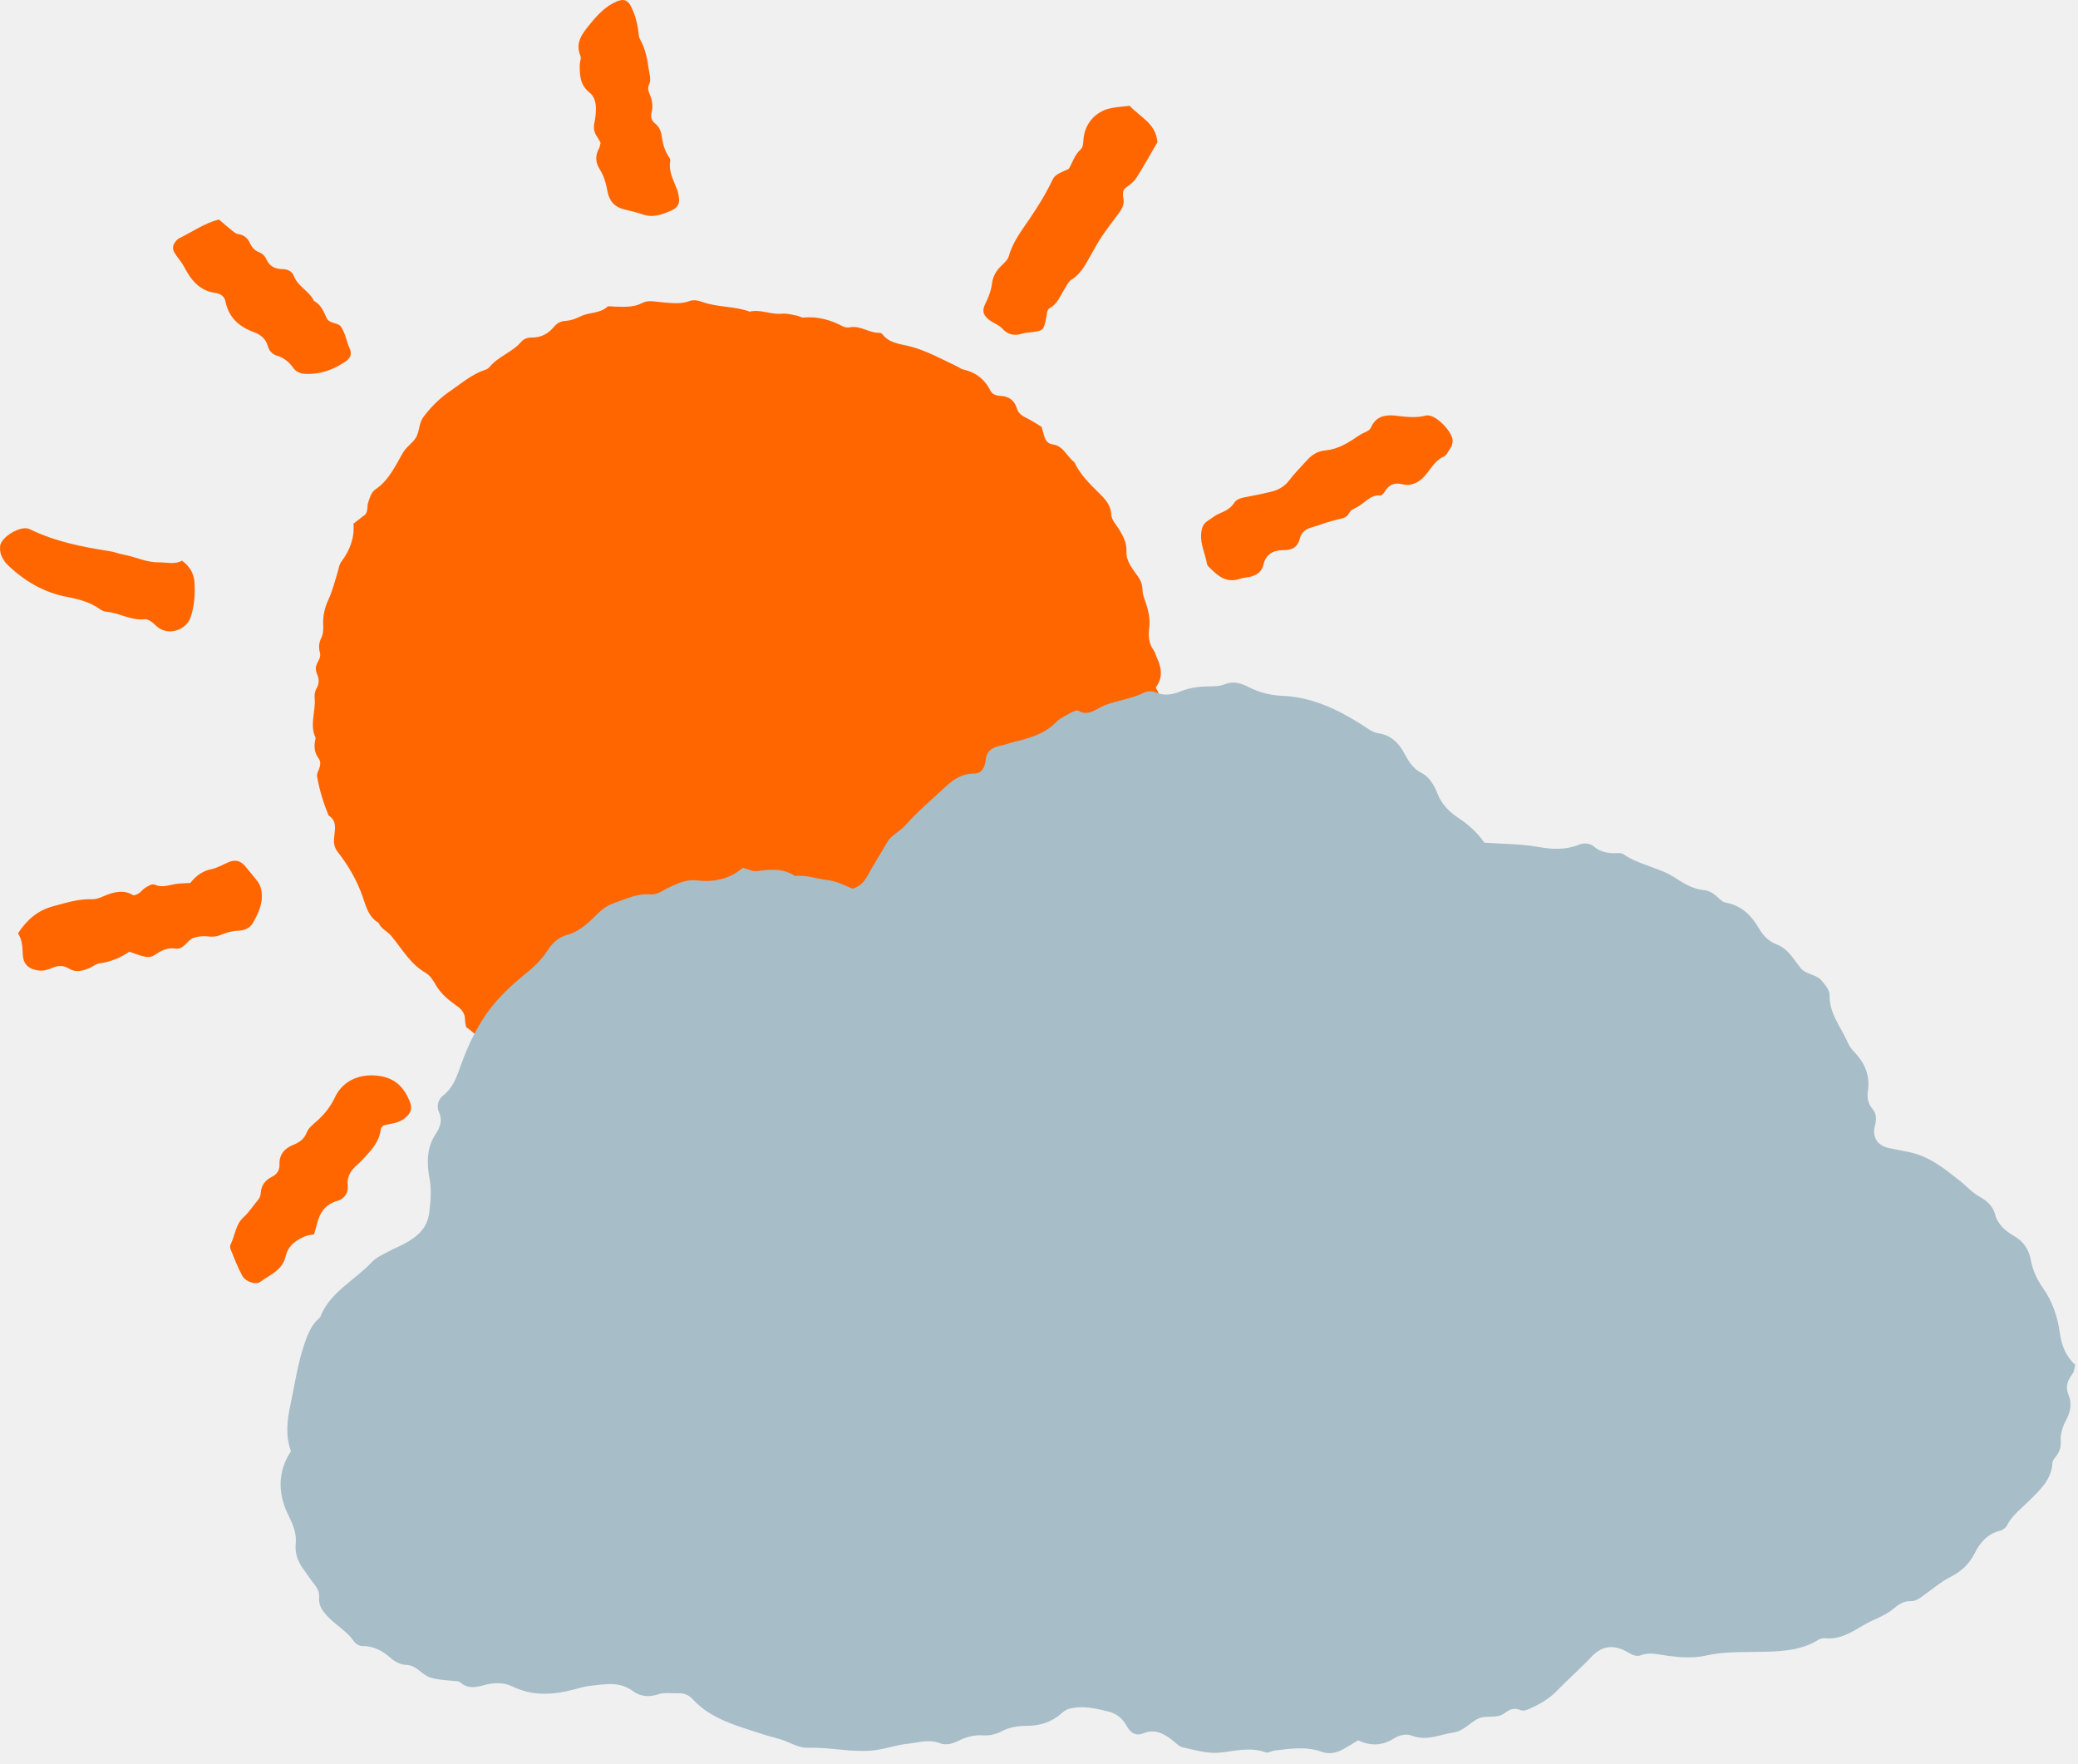
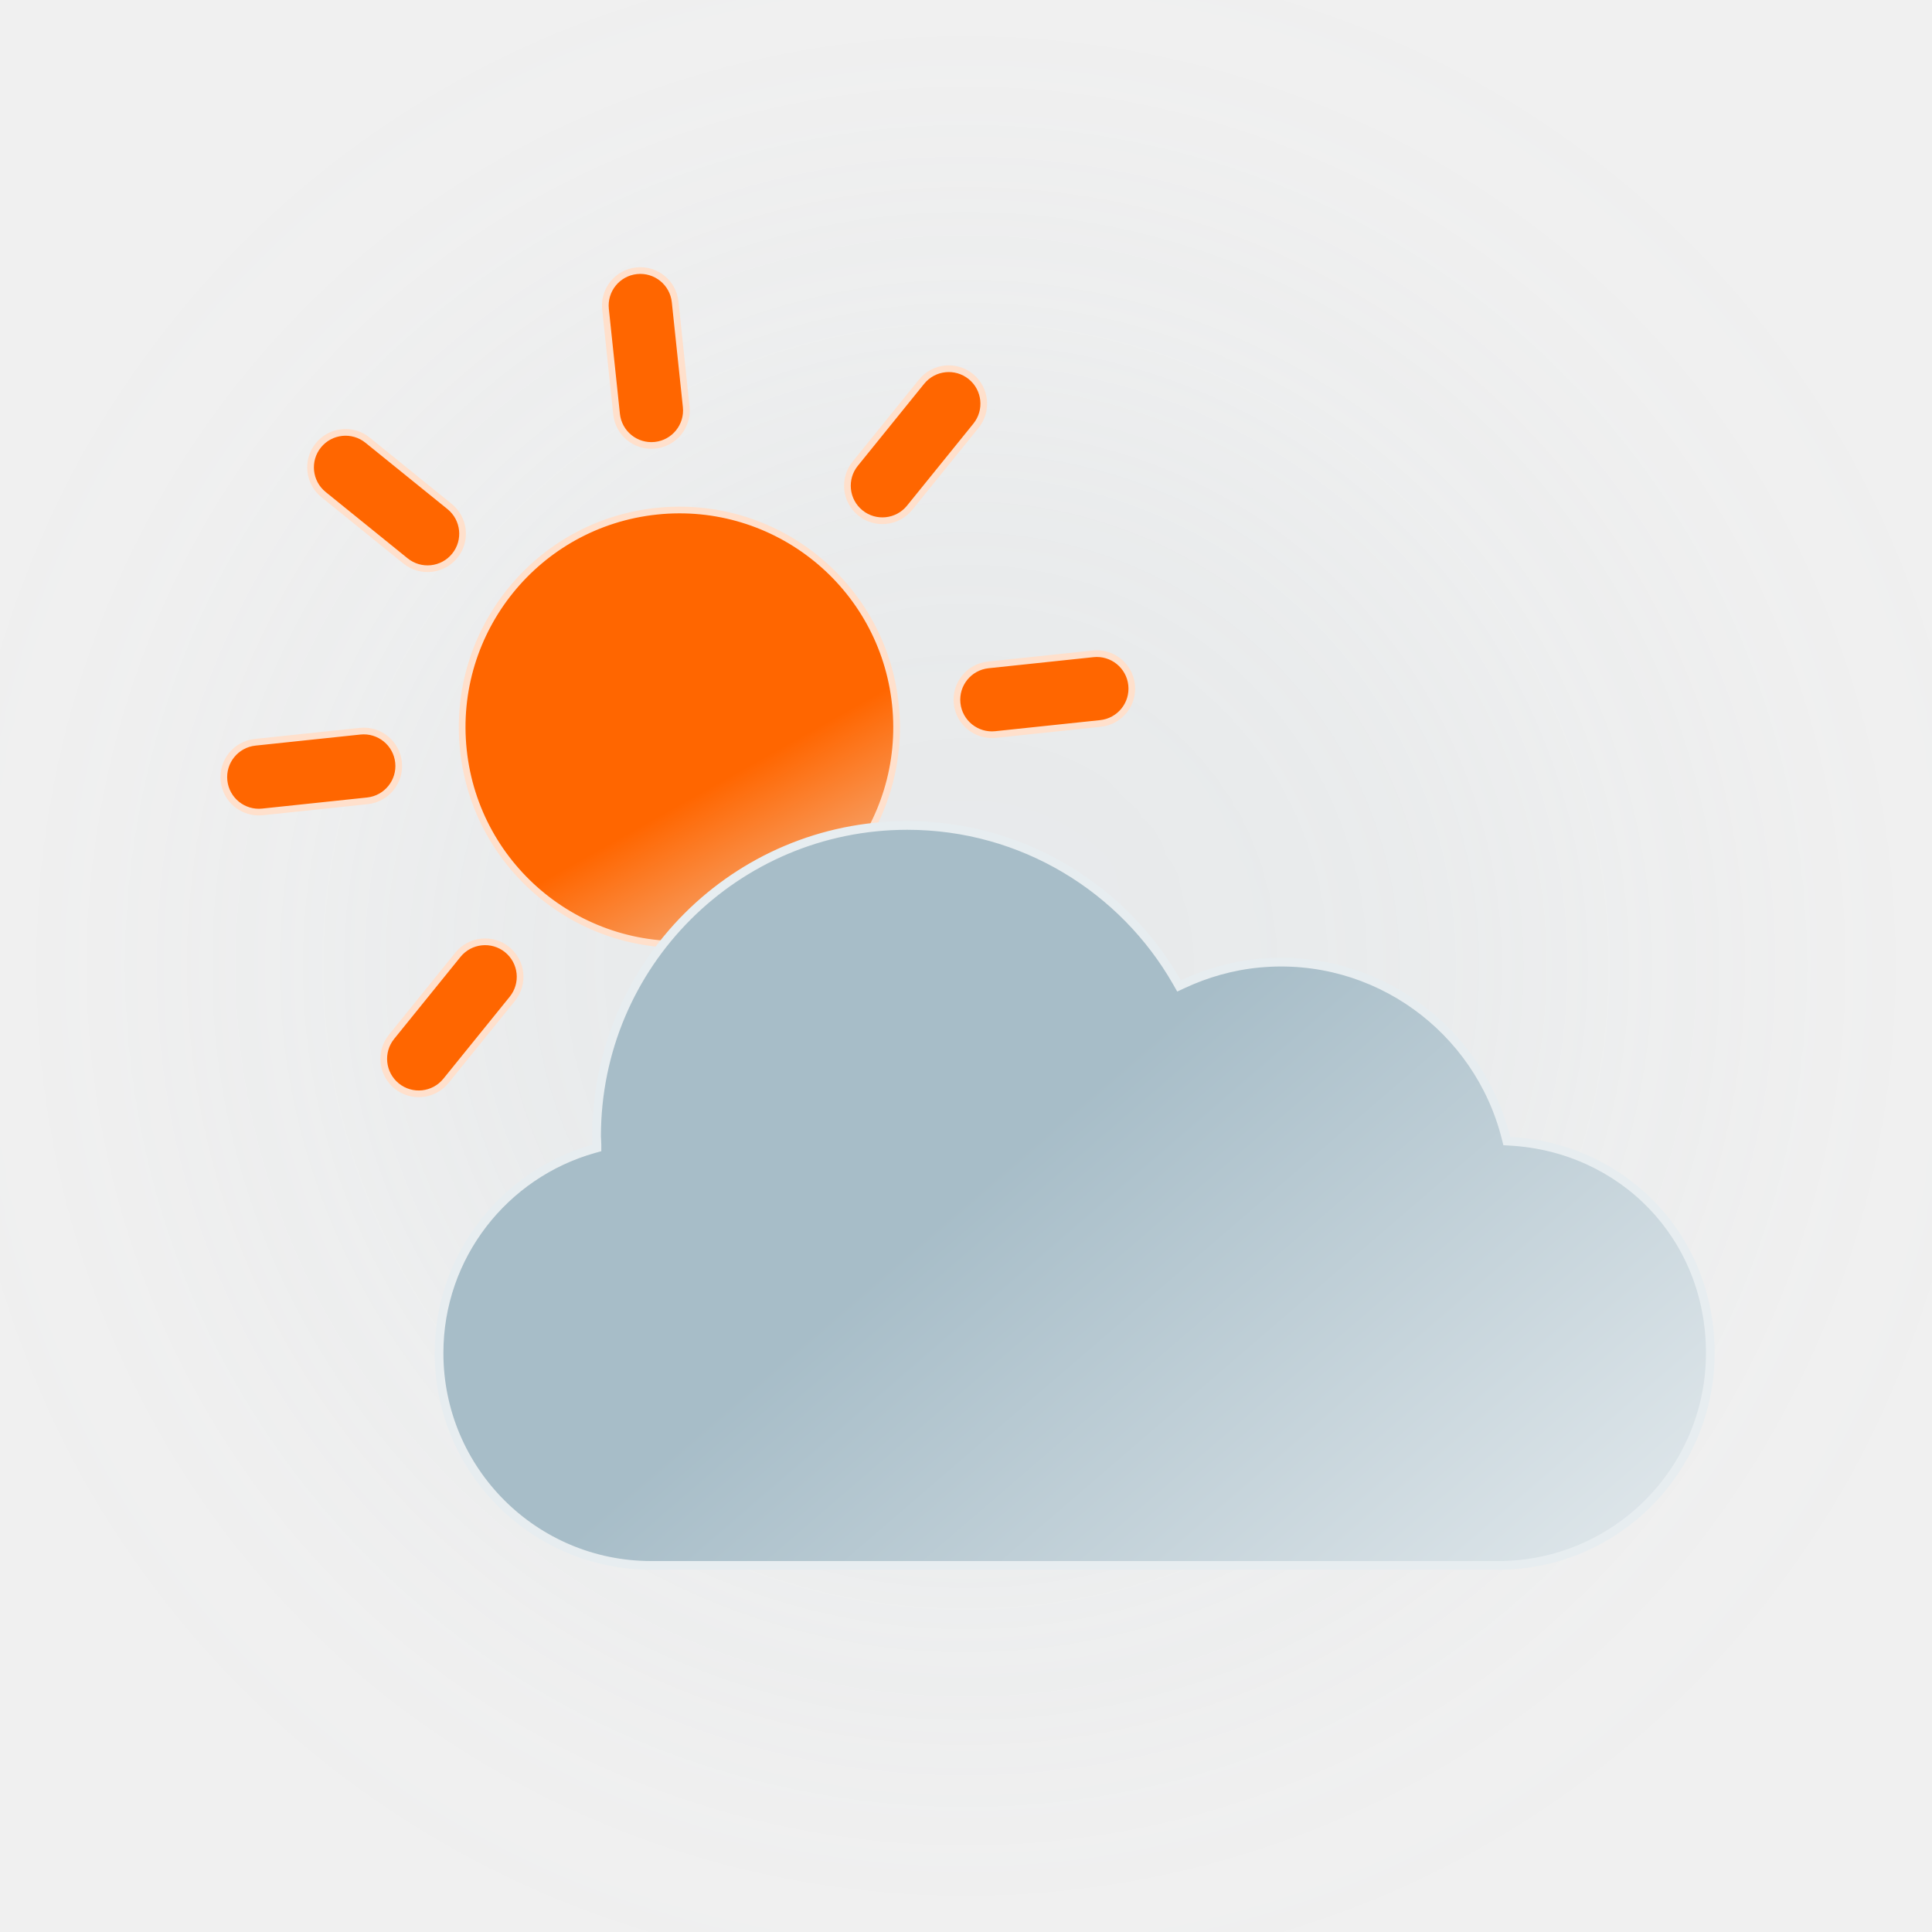
- <svg xmlns="http://www.w3.org/2000/svg" width="66" height="56" viewBox="0 0 66 56" fill="none">
-   <path d="M46.109 14.167C46.01 14.303 45.959 14.454 45.86 14.498C45.474 14.668 45.371 15.112 45.018 15.309C44.862 15.396 44.711 15.419 44.55 15.381C44.306 15.319 44.125 15.38 43.994 15.596C43.959 15.654 43.89 15.739 43.841 15.735C43.51 15.709 43.343 15.986 43.096 16.108C42.998 16.157 42.9 16.199 42.846 16.301C42.769 16.447 42.636 16.463 42.486 16.497C42.205 16.56 41.934 16.666 41.656 16.75C41.47 16.805 41.331 16.905 41.284 17.104C41.22 17.379 41.037 17.472 40.764 17.471C40.447 17.471 40.205 17.594 40.127 17.937C40.079 18.155 39.916 18.267 39.708 18.317C39.605 18.342 39.492 18.343 39.391 18.379C38.947 18.537 38.667 18.278 38.393 18.002C38.368 17.978 38.341 17.944 38.335 17.912C38.285 17.592 38.124 17.296 38.15 16.959C38.163 16.785 38.201 16.639 38.356 16.542C38.478 16.466 38.591 16.366 38.721 16.312C38.907 16.235 39.079 16.154 39.194 15.976C39.263 15.867 39.387 15.82 39.517 15.796C39.8 15.741 40.085 15.687 40.364 15.618C40.596 15.563 40.794 15.458 40.947 15.255C41.12 15.024 41.329 14.821 41.522 14.605C41.673 14.437 41.858 14.328 42.084 14.306C42.457 14.27 42.769 14.099 43.068 13.893C43.155 13.832 43.249 13.773 43.347 13.731C43.435 13.693 43.512 13.653 43.549 13.565C43.701 13.219 44.005 13.164 44.321 13.2C44.648 13.236 44.968 13.284 45.292 13.195C45.325 13.187 45.363 13.193 45.399 13.199C45.673 13.238 46.13 13.724 46.139 13.994C46.14 14.062 46.112 14.13 46.106 14.163L46.109 14.167Z" fill="#FF6600" />
-   <path d="M35.877 3.358C36.223 3.728 36.712 3.919 36.761 4.514C36.554 4.872 36.332 5.279 36.082 5.665C35.989 5.808 35.82 5.903 35.707 6.003C35.654 6.114 35.659 6.204 35.68 6.293C35.717 6.467 35.648 6.612 35.552 6.747C35.373 6.994 35.182 7.235 35.012 7.485C34.881 7.678 34.768 7.884 34.653 8.089C34.485 8.384 34.339 8.693 34.027 8.885C33.928 8.946 33.875 9.082 33.807 9.187C33.671 9.396 33.595 9.641 33.353 9.776C33.234 9.844 33.252 9.997 33.225 10.119C33.146 10.488 33.132 10.501 32.786 10.547C32.68 10.561 32.567 10.565 32.465 10.596C32.216 10.671 32.013 10.635 31.828 10.43C31.735 10.328 31.588 10.274 31.467 10.195C31.237 10.043 31.174 9.881 31.293 9.649C31.402 9.436 31.48 9.223 31.51 8.987C31.536 8.788 31.631 8.614 31.776 8.467C31.876 8.365 32.008 8.26 32.042 8.134C32.171 7.673 32.459 7.308 32.717 6.926C32.978 6.538 33.225 6.144 33.424 5.719C33.529 5.499 33.76 5.465 33.947 5.36C34.069 5.16 34.126 4.925 34.308 4.762C34.408 4.673 34.402 4.54 34.413 4.41C34.462 3.899 34.817 3.517 35.322 3.427C35.499 3.396 35.679 3.384 35.877 3.36L35.877 3.358Z" fill="#FF6600" />
-   <path d="M6.044 28.042C6.221 27.816 6.427 27.662 6.712 27.603C6.902 27.564 7.082 27.457 7.264 27.379C7.478 27.286 7.651 27.34 7.796 27.518C7.932 27.687 8.075 27.849 8.204 28.024C8.255 28.094 8.283 28.187 8.299 28.274C8.371 28.655 8.215 28.985 8.04 29.301C7.952 29.459 7.775 29.552 7.582 29.556C7.376 29.561 7.191 29.614 7.006 29.692C6.87 29.75 6.726 29.756 6.578 29.737C6.433 29.721 6.29 29.737 6.149 29.785C5.931 29.861 5.851 30.169 5.56 30.124C5.307 30.082 5.105 30.2 4.904 30.333C4.793 30.407 4.66 30.403 4.534 30.367C4.395 30.33 4.261 30.275 4.109 30.224C3.824 30.415 3.516 30.549 3.165 30.593C3.047 30.609 2.939 30.702 2.824 30.75C2.618 30.837 2.401 30.892 2.196 30.763C2 30.637 1.819 30.666 1.63 30.749C1.495 30.807 1.357 30.842 1.207 30.818C0.907 30.773 0.743 30.625 0.725 30.323C0.712 30.088 0.711 29.854 0.571 29.64C0.856 29.213 1.188 28.912 1.703 28.776C2.108 28.669 2.493 28.542 2.918 28.558C3.056 28.564 3.203 28.499 3.333 28.444C3.647 28.31 3.956 28.256 4.236 28.433C4.436 28.416 4.498 28.26 4.622 28.189C4.718 28.134 4.824 28.055 4.924 28.098C5.166 28.204 5.386 28.098 5.616 28.068C5.742 28.052 5.868 28.052 6.049 28.042L6.044 28.042Z" fill="#FF6600" />
-   <path d="M9.969 39.202C9.882 39.218 9.805 39.222 9.738 39.245C9.419 39.365 9.152 39.55 9.073 39.897C8.97 40.344 8.574 40.484 8.262 40.711C8.122 40.812 7.799 40.708 7.694 40.513C7.546 40.245 7.44 39.956 7.324 39.674C7.304 39.628 7.304 39.558 7.327 39.516C7.469 39.23 7.478 38.888 7.74 38.652C7.911 38.498 8.036 38.293 8.189 38.116C8.251 38.042 8.279 37.962 8.284 37.87C8.302 37.631 8.43 37.475 8.642 37.37C8.798 37.293 8.884 37.163 8.877 36.976C8.865 36.663 9.041 36.467 9.313 36.359C9.507 36.281 9.659 36.176 9.738 35.975C9.8 35.817 9.932 35.719 10.053 35.611C10.299 35.396 10.496 35.151 10.639 34.846C10.898 34.296 11.47 34.072 12.084 34.175C12.579 34.258 12.844 34.558 13.016 34.983C13.106 35.209 13.052 35.347 12.865 35.505C12.66 35.679 12.398 35.681 12.181 35.741C12.139 35.788 12.097 35.814 12.095 35.844C12.058 36.275 11.768 36.552 11.5 36.843C11.451 36.897 11.397 36.943 11.344 36.992C11.15 37.166 11.012 37.358 11.044 37.645C11.07 37.889 10.941 38.071 10.708 38.14C10.332 38.248 10.152 38.517 10.067 38.871C10.046 38.957 10.019 39.043 9.974 39.202L9.969 39.202Z" fill="#FF6600" />
-   <path d="M19.075 4.535C19.043 4.479 19.014 4.414 18.974 4.357C18.872 4.216 18.84 4.071 18.879 3.897C18.91 3.758 18.924 3.613 18.927 3.47C18.93 3.266 18.886 3.065 18.717 2.933C18.422 2.7 18.409 2.379 18.414 2.049C18.415 1.961 18.468 1.856 18.437 1.783C18.256 1.354 18.497 1.063 18.738 0.767C18.978 0.472 19.235 0.193 19.595 0.043C19.81 -0.047 19.941 0.004 20.042 0.206C20.158 0.433 20.228 0.676 20.267 0.928C20.284 1.035 20.276 1.156 20.328 1.246C20.499 1.55 20.562 1.878 20.608 2.218C20.63 2.378 20.691 2.528 20.614 2.689C20.564 2.794 20.594 2.903 20.638 3.003C20.72 3.192 20.748 3.381 20.692 3.583C20.656 3.713 20.698 3.834 20.808 3.922C20.928 4.019 20.993 4.151 21.012 4.295C21.045 4.549 21.109 4.789 21.256 5.002C21.276 5.031 21.294 5.073 21.289 5.104C21.224 5.448 21.398 5.732 21.51 6.033C21.54 6.118 21.557 6.208 21.566 6.299C21.585 6.457 21.523 6.586 21.378 6.657C21.067 6.806 20.752 6.935 20.391 6.803C20.206 6.736 20.007 6.696 19.815 6.647C19.522 6.572 19.352 6.387 19.297 6.086C19.251 5.838 19.185 5.592 19.048 5.375C18.908 5.156 18.902 4.936 19.027 4.71C19.052 4.664 19.056 4.608 19.075 4.54L19.075 4.535Z" fill="#FF6600" />
-   <path d="M42.293 27.318C42.369 27.297 42.459 27.28 42.541 27.246C42.813 27.138 43.076 27.023 43.373 27.185C43.444 27.224 43.554 27.182 43.641 27.198C43.728 27.213 43.839 27.223 43.891 27.281C44.066 27.476 44.333 27.531 44.513 27.716C44.549 27.756 44.592 27.802 44.639 27.815C44.991 27.899 45.208 28.184 45.489 28.374C45.718 28.527 45.782 28.738 45.68 28.986C45.554 29.296 45.264 29.475 45.048 29.711C45.012 29.75 44.907 29.747 44.841 29.733C44.736 29.711 44.623 29.683 44.536 29.622C44.33 29.476 44.12 29.476 43.873 29.486C43.496 29.5 43.107 29.439 42.792 29.192C42.627 29.062 42.453 28.991 42.25 28.964C42.161 28.953 42.066 28.934 41.992 28.888C41.719 28.724 41.484 28.725 41.184 28.882C40.921 29.021 40.578 29.04 40.284 28.901C40.059 28.796 39.837 28.784 39.598 28.794C39.285 28.806 39.098 28.634 39.027 28.328C38.93 27.92 39.052 27.565 39.322 27.278C39.582 27.002 39.893 26.778 40.287 26.704C40.504 26.664 40.714 26.641 40.917 26.767C41.073 26.866 41.244 26.917 41.436 26.871C41.592 26.833 41.713 26.929 41.833 27.011C41.98 27.113 42.129 27.213 42.294 27.323L42.293 27.318Z" fill="#FF6600" />
-   <path d="M6.946 6.965C7.089 7.086 7.21 7.192 7.336 7.293C7.406 7.349 7.481 7.421 7.562 7.433C7.745 7.46 7.861 7.555 7.934 7.712C7.996 7.85 8.084 7.955 8.231 8.011C8.337 8.052 8.415 8.133 8.46 8.234C8.563 8.464 8.742 8.545 8.983 8.547C9.135 8.548 9.28 8.619 9.335 8.766C9.462 9.104 9.826 9.242 9.973 9.558C10.219 9.685 10.294 9.938 10.395 10.141C10.514 10.277 10.685 10.243 10.812 10.35C10.969 10.56 11.002 10.838 11.113 11.086C11.183 11.243 11.123 11.378 10.994 11.467C10.599 11.741 10.166 11.902 9.675 11.872C9.523 11.861 9.394 11.802 9.306 11.673C9.176 11.488 9.011 11.358 8.79 11.294C8.64 11.248 8.547 11.136 8.506 10.989C8.441 10.756 8.274 10.625 8.061 10.547C7.585 10.375 7.26 10.074 7.157 9.561C7.125 9.401 6.986 9.322 6.838 9.302C6.329 9.234 6.06 8.881 5.847 8.473C5.761 8.309 5.635 8.182 5.543 8.026C5.467 7.901 5.483 7.783 5.572 7.677C5.606 7.636 5.643 7.59 5.69 7.567C6.106 7.365 6.492 7.089 6.951 6.97L6.946 6.965Z" fill="#FF6600" />
-   <path d="M5.781 17.804C6.059 18.012 6.166 18.244 6.18 18.532C6.197 18.897 6.173 19.251 6.056 19.6C5.931 19.978 5.436 20.172 5.084 19.968C5.006 19.923 4.941 19.858 4.873 19.797C4.788 19.722 4.695 19.659 4.582 19.667C4.151 19.709 3.78 19.459 3.365 19.426C3.297 19.42 3.225 19.383 3.168 19.341C2.849 19.114 2.487 19.025 2.108 18.952C1.379 18.812 0.759 18.441 0.228 17.927C0.164 17.864 0.115 17.785 0.072 17.707C0.011 17.593 -0.01 17.47 0.005 17.338C0.038 17.046 0.672 16.672 0.938 16.802C1.74 17.196 2.601 17.367 3.471 17.502C3.633 17.527 3.786 17.591 3.938 17.617C4.304 17.682 4.637 17.861 5.028 17.858C5.29 17.856 5.556 17.937 5.784 17.803L5.781 17.804Z" fill="#FF6600" />
-   <path d="M32.132 32.78C32.216 32.645 32.316 32.491 32.477 32.447C32.758 32.372 32.952 32.21 33.105 31.975C33.142 31.918 33.222 31.892 33.278 31.846C33.545 31.632 33.806 31.415 33.973 31.102C34.073 30.914 34.213 30.757 34.296 30.549C34.401 30.289 34.632 30.084 34.754 29.829C34.925 29.473 35.18 29.164 35.317 28.786C35.382 28.61 35.502 28.444 35.663 28.311C35.828 28.174 35.929 27.988 35.955 27.753C35.977 27.564 36.049 27.358 36.163 27.202C36.441 26.818 36.47 26.367 36.56 25.933C36.624 25.617 36.649 25.292 36.772 24.99C36.841 24.82 36.868 24.643 36.835 24.459C36.821 24.372 36.808 24.273 36.838 24.195C36.964 23.875 36.758 23.502 36.998 23.2C37.022 23.169 36.997 23.094 36.987 23.041C36.898 22.64 36.947 22.21 36.705 21.837C36.942 21.527 36.895 21.215 36.75 20.902C36.712 20.821 36.694 20.726 36.644 20.654C36.493 20.449 36.466 20.203 36.497 19.982C36.546 19.642 36.464 19.342 36.353 19.034C36.317 18.932 36.287 18.824 36.286 18.718C36.285 18.549 36.228 18.43 36.128 18.286C35.969 18.058 35.761 17.819 35.777 17.513C35.792 17.239 35.674 17.03 35.541 16.808C35.45 16.656 35.304 16.521 35.294 16.33C35.279 16.053 35.121 15.872 34.934 15.686C34.628 15.381 34.309 15.081 34.123 14.677C33.881 14.5 33.782 14.157 33.426 14.111C33.291 14.095 33.206 13.989 33.168 13.858C33.137 13.754 33.108 13.649 33.081 13.554C32.874 13.431 32.739 13.337 32.591 13.269C32.451 13.202 32.341 13.118 32.297 12.969C32.217 12.711 32.045 12.584 31.775 12.572C31.645 12.567 31.513 12.524 31.453 12.401C31.271 12.034 30.979 11.82 30.584 11.73C30.517 11.714 30.456 11.664 30.391 11.633C29.886 11.395 29.395 11.117 28.845 10.986C28.547 10.916 28.234 10.888 28.028 10.616C28.009 10.59 27.963 10.569 27.931 10.57C27.605 10.58 27.325 10.325 26.984 10.396C26.917 10.409 26.834 10.396 26.772 10.364C26.38 10.157 25.97 10.043 25.521 10.085C25.455 10.092 25.385 10.037 25.314 10.024C25.153 9.996 24.988 9.946 24.831 9.962C24.484 9.998 24.157 9.813 23.811 9.897C23.333 9.719 22.81 9.765 22.327 9.596C22.193 9.549 22.038 9.508 21.899 9.56C21.613 9.668 21.33 9.622 21.04 9.601C20.825 9.585 20.596 9.518 20.396 9.623C20.106 9.773 19.803 9.743 19.497 9.736C19.426 9.734 19.328 9.711 19.288 9.744C19.044 9.965 18.706 9.909 18.435 10.049C18.294 10.121 18.132 10.178 17.974 10.189C17.813 10.201 17.7 10.251 17.601 10.372C17.422 10.594 17.189 10.721 16.898 10.719C16.763 10.717 16.642 10.753 16.557 10.854C16.272 11.187 15.825 11.318 15.545 11.658C15.512 11.698 15.46 11.731 15.409 11.745C14.988 11.883 14.656 12.176 14.301 12.418C13.975 12.638 13.689 12.922 13.45 13.241C13.315 13.42 13.324 13.655 13.236 13.849C13.139 14.056 12.915 14.17 12.793 14.384C12.554 14.799 12.351 15.253 11.928 15.539C11.784 15.637 11.748 15.805 11.694 15.957C11.652 16.074 11.698 16.212 11.604 16.338C11.492 16.424 11.365 16.522 11.227 16.629C11.265 17.09 11.106 17.484 10.84 17.841C10.772 17.933 10.763 18.037 10.733 18.141C10.641 18.448 10.56 18.764 10.426 19.054C10.308 19.31 10.253 19.568 10.264 19.838C10.271 19.985 10.271 20.125 10.204 20.26C10.127 20.411 10.117 20.569 10.162 20.733C10.216 20.928 10.013 21.059 10.032 21.246C10.038 21.3 10.047 21.357 10.068 21.403C10.142 21.564 10.141 21.715 10.051 21.869C9.995 21.965 9.985 22.072 9.994 22.184C10.032 22.595 9.829 23.008 10.017 23.416C10.03 23.444 10.014 23.487 10.007 23.522C9.967 23.727 9.992 23.912 10.121 24.087C10.19 24.18 10.178 24.292 10.141 24.4C10.112 24.485 10.056 24.576 10.071 24.656C10.143 25.082 10.271 25.496 10.435 25.897C10.684 26.054 10.65 26.286 10.62 26.527C10.597 26.706 10.593 26.885 10.718 27.044C11.063 27.486 11.343 27.962 11.525 28.497C11.628 28.797 11.71 29.125 12.023 29.306C12.104 29.501 12.309 29.578 12.433 29.729C12.773 30.14 13.033 30.618 13.523 30.898C13.656 30.974 13.755 31.13 13.834 31.269C14.001 31.561 14.254 31.766 14.518 31.953C14.685 32.069 14.772 32.2 14.771 32.399C14.771 32.469 14.791 32.539 14.804 32.617C14.879 32.674 14.951 32.726 15.019 32.785C15.197 32.945 15.453 32.966 15.624 33.144C15.776 33.302 15.98 33.385 16.176 33.486C16.628 33.715 17.123 33.858 17.515 34.202C17.593 34.271 17.706 34.334 17.806 34.341C18.132 34.367 18.456 34.385 18.69 34.663C18.708 34.686 18.76 34.694 18.793 34.691C19.129 34.65 19.428 34.788 19.742 34.871C20.303 35.019 20.856 35.183 21.401 35.374C21.815 35.519 22.229 35.645 22.658 35.364C23.075 35.713 23.545 35.772 24.047 35.652C24.156 35.627 24.268 35.63 24.365 35.686C24.593 35.816 24.82 35.771 25.049 35.693C25.187 35.646 25.328 35.59 25.472 35.652C25.672 35.741 25.872 35.687 26.061 35.645C26.426 35.565 26.815 35.571 27.155 35.372C27.259 35.311 27.394 35.272 27.516 35.27C27.83 35.267 28.107 35.117 28.415 35.085C28.738 35.052 28.977 34.754 29.325 34.771C29.516 34.579 29.832 34.576 29.992 34.333C30.084 34.191 30.24 34.128 30.391 34.066C30.838 33.88 31.271 33.683 31.621 33.326C31.797 33.145 31.987 32.986 32.126 32.768L32.132 32.78Z" fill="#FF6600" />
-   <path d="M20.336 43.483C20.358 43.214 20.343 42.937 20.533 42.681C20.598 42.582 20.688 42.454 20.625 42.304C20.531 42.085 20.566 41.886 20.639 41.672C20.68 41.557 20.69 41.42 20.67 41.3C20.578 40.774 20.732 40.301 20.954 39.842C21.019 39.706 21.061 39.57 21.012 39.424C20.939 39.198 20.887 38.976 20.911 38.735C20.922 38.636 20.861 38.526 20.817 38.427C20.745 38.268 20.629 38.207 20.466 38.25C20.058 38.353 19.7 38.571 19.349 38.789C19.151 38.913 19.058 39.124 19.15 39.356C19.265 39.647 19.174 39.892 19.022 40.123C18.898 40.311 18.839 40.51 18.841 40.734C18.841 40.84 18.804 40.948 18.796 41.055C18.776 41.334 18.701 41.577 18.489 41.782C18.293 41.974 18.262 42.225 18.345 42.488C18.367 42.557 18.39 42.625 18.41 42.695C18.442 42.804 18.448 42.923 18.368 43.005C18.094 43.288 18.057 43.66 18.025 44.009C17.957 44.757 18.159 44.916 18.843 44.993C19.078 45.019 19.314 44.961 19.528 44.851C19.657 44.785 19.785 44.714 19.902 44.631C20.132 44.469 20.3 44.265 20.307 43.962C20.31 43.8 20.326 43.639 20.338 43.479L20.336 43.483Z" fill="#FF6600" />
-   <path d="M40.756 40.234C40.776 40.072 40.763 39.907 40.791 39.747C40.852 39.408 40.791 39.104 40.573 38.838C40.422 38.814 40.278 38.791 40.136 38.764C39.986 38.735 39.868 38.657 39.806 38.51C39.627 38.089 39.312 37.854 38.854 37.825C38.776 37.703 38.721 37.588 38.64 37.494C38.553 37.392 38.394 37.422 38.293 37.354C38.019 37.168 37.646 37.088 37.553 36.691C37.528 36.578 37.421 36.517 37.307 36.504C36.744 36.431 36.304 36.117 35.871 35.787C35.799 35.731 35.741 35.66 35.667 35.608C35.572 35.538 35.468 35.529 35.358 35.58C35.205 35.654 35.086 35.76 35.037 35.927C34.98 36.117 34.928 36.308 34.873 36.508C34.896 36.57 34.925 36.637 34.947 36.703C35.047 36.994 35.135 37.284 35.433 37.456C35.517 37.503 35.578 37.622 35.614 37.718C35.716 37.991 35.907 38.114 36.189 38.136C36.328 38.147 36.508 38.127 36.594 38.255C36.779 38.529 37.064 38.632 37.341 38.721C37.373 38.796 37.401 38.844 37.412 38.895C37.487 39.229 37.718 39.369 38.034 39.405C38.089 39.412 38.142 39.422 38.196 39.422C38.417 39.419 38.573 39.533 38.701 39.695C38.78 39.793 38.853 39.898 38.927 40.001C39.014 40.122 39.119 40.218 39.269 40.253C39.638 40.341 40.003 40.441 40.375 40.519C40.589 40.563 40.722 40.451 40.748 40.23L40.756 40.234Z" fill="#FF6600" />
-   <path d="M30.751 45.651C30.804 45.459 30.858 45.271 30.906 45.079C30.932 44.976 30.875 44.908 30.791 44.86C30.781 44.781 30.77 44.703 30.759 44.624C30.841 44.504 30.821 44.383 30.745 44.275C30.611 44.085 30.491 43.891 30.379 43.69C30.263 43.483 30.084 43.31 29.932 43.122C30.01 42.969 29.958 42.841 29.836 42.742C29.738 42.663 29.626 42.605 29.521 42.535C29.521 42.475 29.523 42.416 29.523 42.355C29.623 42.182 29.624 42.18 29.466 42.064C29.448 42.016 29.431 41.967 29.41 41.919C29.477 41.613 29.453 41.576 29.124 41.461C29.076 41.337 29.029 41.214 28.982 41.09C29.005 41.017 29.011 40.933 28.949 40.891C28.779 40.776 28.665 40.62 28.567 40.446C28.526 40.37 28.448 40.316 28.396 40.263C28.202 40.268 28.037 40.31 27.918 40.422C27.772 40.561 27.605 40.652 27.426 40.742C27.074 40.92 26.966 41.293 27.127 41.665C27.165 41.756 27.239 41.804 27.332 41.822C27.367 42.072 27.57 42.239 27.65 42.467C27.492 42.948 27.508 43.394 27.965 43.719C28.171 43.865 28.234 44.041 28.195 44.279C28.175 44.402 28.18 44.532 28.198 44.657C28.214 44.77 28.286 44.853 28.413 44.865C28.413 44.839 28.415 44.811 28.412 44.786C28.411 44.732 28.402 44.68 28.394 44.627C28.402 44.68 28.408 44.733 28.412 44.786C28.414 44.813 28.413 44.839 28.413 44.865C28.437 44.92 28.462 44.975 28.484 45.029C28.376 45.341 28.424 45.494 28.701 45.642C28.956 45.778 29.233 45.865 29.436 46.094C29.498 46.165 29.628 46.187 29.732 46.208C29.892 46.238 30.056 46.249 30.218 46.264C30.558 46.297 30.582 46.277 30.659 45.96C30.684 45.857 30.721 45.754 30.749 45.65L30.751 45.651Z" fill="#FF6600" />
-   <path d="M9.251 46.118C9.064 45.622 9.11 45.138 9.224 44.619C9.367 43.954 9.456 43.28 9.685 42.632C9.785 42.349 9.892 42.083 10.121 41.877C10.14 41.86 10.164 41.845 10.171 41.824C10.486 41.025 11.277 40.655 11.825 40.068C11.954 39.93 12.151 39.847 12.325 39.752C12.543 39.633 12.78 39.547 12.99 39.414C13.332 39.201 13.582 38.952 13.635 38.497C13.677 38.132 13.712 37.8 13.642 37.428C13.554 36.956 13.544 36.453 13.841 36.008C13.978 35.802 14.063 35.583 13.941 35.316C13.858 35.129 13.912 34.918 14.084 34.782C14.416 34.52 14.524 34.142 14.657 33.775C14.833 33.294 15.047 32.831 15.321 32.391C15.691 31.796 16.199 31.322 16.733 30.89C16.99 30.684 17.204 30.469 17.38 30.202C17.542 29.955 17.712 29.772 18.047 29.679C18.377 29.589 18.678 29.32 18.929 29.069C19.108 28.89 19.263 28.762 19.517 28.675C19.892 28.546 20.235 28.369 20.654 28.405C20.883 28.424 21.074 28.263 21.275 28.17C21.547 28.044 21.817 27.921 22.134 27.959C22.676 28.025 23.177 27.919 23.592 27.56C23.758 27.602 23.909 27.683 24.046 27.664C24.466 27.606 24.873 27.572 25.25 27.819C25.605 27.781 25.935 27.908 26.274 27.948C26.585 27.983 26.834 28.125 27.077 28.221C27.415 28.127 27.519 27.872 27.652 27.638C27.822 27.34 28.005 27.051 28.177 26.752C28.316 26.511 28.584 26.409 28.765 26.201C29.149 25.765 29.604 25.387 30.031 24.986C30.287 24.747 30.559 24.564 30.947 24.567C31.173 24.569 31.283 24.373 31.302 24.159C31.327 23.867 31.501 23.733 31.779 23.681C31.925 23.655 32.064 23.595 32.209 23.561C32.697 23.445 33.172 23.311 33.54 22.938C33.658 22.817 33.824 22.739 33.974 22.656C34.057 22.611 34.189 22.539 34.243 22.569C34.578 22.762 34.8 22.515 35.066 22.407C35.481 22.241 35.937 22.199 36.342 21.995C36.44 21.946 36.604 21.94 36.703 21.986C36.983 22.112 37.235 22.059 37.496 21.956C37.777 21.844 38.071 21.802 38.374 21.799C38.547 21.797 38.732 21.797 38.889 21.735C39.176 21.619 39.4 21.689 39.662 21.823C39.99 21.989 40.355 22.084 40.735 22.099C41.663 22.137 42.466 22.52 43.226 22.998C43.413 23.115 43.566 23.257 43.809 23.293C44.142 23.343 44.389 23.557 44.557 23.846C44.716 24.118 44.831 24.392 45.163 24.554C45.381 24.662 45.557 24.943 45.648 25.183C45.779 25.53 46.028 25.782 46.301 25.963C46.639 26.186 46.923 26.441 47.147 26.762C47.743 26.803 48.312 26.799 48.881 26.901C49.282 26.973 49.724 26.998 50.137 26.83C50.303 26.762 50.492 26.771 50.635 26.892C50.841 27.066 51.077 27.102 51.333 27.094C51.407 27.092 51.499 27.085 51.553 27.122C52.065 27.481 52.715 27.545 53.234 27.895C53.498 28.072 53.786 28.236 54.12 28.269C54.278 28.284 54.399 28.359 54.515 28.457C54.608 28.537 54.704 28.648 54.814 28.667C55.331 28.76 55.636 29.088 55.881 29.508C56.007 29.719 56.178 29.896 56.423 29.989C56.493 30.015 56.56 30.051 56.62 30.093C56.873 30.265 57.012 30.531 57.201 30.754C57.374 30.958 57.71 30.937 57.886 31.175C57.99 31.315 58.115 31.438 58.111 31.622C58.1 32.189 58.47 32.616 58.683 33.099C58.731 33.209 58.804 33.316 58.889 33.403C59.234 33.76 59.404 34.164 59.325 34.665C59.294 34.859 59.335 35.056 59.472 35.218C59.614 35.386 59.597 35.56 59.547 35.766C59.458 36.123 59.638 36.387 60 36.461C60.218 36.504 60.436 36.548 60.654 36.593C61.293 36.729 61.766 37.122 62.248 37.501C62.46 37.667 62.634 37.873 62.881 38.009C63.095 38.126 63.298 38.302 63.361 38.549C63.448 38.891 63.697 39.095 63.975 39.256C64.284 39.435 64.44 39.696 64.502 40.019C64.563 40.336 64.685 40.617 64.874 40.884C65.179 41.312 65.351 41.809 65.42 42.311C65.478 42.719 65.6 43.059 65.912 43.342C65.883 43.45 65.881 43.56 65.827 43.629C65.665 43.839 65.59 44.041 65.702 44.306C65.812 44.566 65.763 44.832 65.629 45.084C65.511 45.303 65.436 45.533 65.451 45.786C65.463 45.964 65.407 46.122 65.293 46.262C65.246 46.319 65.192 46.387 65.189 46.453C65.16 46.995 64.785 47.325 64.434 47.675C64.191 47.916 63.907 48.124 63.745 48.441C63.707 48.519 63.605 48.594 63.518 48.615C63.114 48.715 62.881 49 62.715 49.334C62.541 49.682 62.283 49.91 61.936 50.088C61.652 50.233 61.403 50.445 61.143 50.632C61.002 50.734 60.87 50.855 60.681 50.849C60.438 50.842 60.288 50.97 60.105 51.117C59.846 51.325 59.503 51.429 59.207 51.601C58.82 51.825 58.451 52.078 57.965 52.026C57.895 52.018 57.81 52.043 57.751 52.078C57.153 52.447 56.485 52.449 55.81 52.46C55.266 52.469 54.72 52.454 54.172 52.579C53.793 52.666 53.373 52.637 52.979 52.586C52.684 52.549 52.41 52.454 52.105 52.569C51.934 52.636 51.77 52.502 51.617 52.426C51.204 52.222 50.863 52.282 50.542 52.62C50.187 52.998 49.794 53.34 49.433 53.712C49.203 53.948 48.928 54.107 48.632 54.243C48.518 54.295 48.403 54.356 48.275 54.303C48.086 54.224 47.94 54.29 47.793 54.403C47.536 54.601 47.195 54.45 46.931 54.588C46.67 54.724 46.483 54.974 46.161 55.021C45.727 55.085 45.316 55.3 44.852 55.123C44.671 55.053 44.449 55.096 44.276 55.208C43.909 55.442 43.529 55.459 43.139 55.268C42.973 55.366 42.829 55.457 42.678 55.542C42.454 55.668 42.228 55.723 41.964 55.629C41.48 55.455 40.982 55.534 40.486 55.593C40.388 55.604 40.276 55.682 40.199 55.653C39.703 55.466 39.226 55.614 38.732 55.661C38.35 55.697 37.949 55.576 37.563 55.491C37.43 55.461 37.324 55.325 37.204 55.238C36.934 55.04 36.66 54.9 36.305 55.049C36.089 55.14 35.916 55.04 35.806 54.845C35.669 54.601 35.497 54.424 35.198 54.352C34.783 54.252 34.374 54.154 33.949 54.269C33.859 54.294 33.774 54.36 33.7 54.424C33.388 54.702 33.008 54.809 32.601 54.809C32.317 54.809 32.057 54.855 31.808 54.985C31.628 55.079 31.431 55.124 31.229 55.111C30.945 55.092 30.685 55.16 30.436 55.287C30.251 55.38 30.037 55.436 29.855 55.362C29.5 55.221 29.174 55.344 28.833 55.378C28.509 55.41 28.204 55.516 27.885 55.568C27.133 55.691 26.404 55.476 25.661 55.506C25.427 55.516 25.178 55.389 24.951 55.294C24.719 55.2 24.472 55.158 24.242 55.081C23.451 54.815 22.612 54.62 22.016 53.978C21.885 53.837 21.746 53.77 21.563 53.774C21.339 53.78 21.098 53.74 20.895 53.81C20.598 53.912 20.316 53.865 20.112 53.712C19.676 53.385 19.215 53.487 18.75 53.538C18.578 53.557 18.408 53.608 18.24 53.651C17.575 53.829 16.92 53.873 16.276 53.559C15.996 53.423 15.68 53.432 15.394 53.512C15.113 53.589 14.864 53.64 14.624 53.432C14.607 53.417 14.582 53.402 14.559 53.398C14.264 53.361 13.959 53.361 13.677 53.279C13.399 53.2 13.245 52.883 12.901 52.873C12.739 52.87 12.552 52.781 12.429 52.671C12.159 52.432 11.877 52.269 11.499 52.275C11.414 52.275 11.298 52.205 11.248 52.131C11.034 51.822 10.704 51.636 10.445 51.374C10.268 51.193 10.111 51.01 10.137 50.736C10.154 50.553 10.065 50.409 9.951 50.271C9.843 50.139 9.755 49.99 9.65 49.852C9.467 49.608 9.361 49.344 9.392 49.032C9.425 48.709 9.317 48.436 9.166 48.135C8.838 47.478 8.796 46.778 9.23 46.103L9.251 46.118Z" fill="#A7BDC8" />
+ <svg xmlns="http://www.w3.org/2000/svg" width="80" height="80" viewBox="0 0 80 80" fill="none">
+   <g clip-path="url(#clip0_797_26937)">
+     <g opacity="0.1" filter="url(#filter0_f_797_26937)">
+       <circle cx="40" cy="40" r="27" fill="#A7BDC8" />
+     </g>
+     <rect x="0.123" y="-0.153" width="2.899" height="7.267" rx="1.45" transform="matrix(0.994475 -0.104972 -0.104972 -0.994475 25.5452 18.4509)" fill="#FF6600" stroke="#FFE0CC" stroke-width="0.277" />
+     <rect x="0.123" y="-0.153" width="2.899" height="7.267" rx="1.45" transform="matrix(0.994475 -0.104972 -0.104972 -0.994475 28.7493 48.8064)" fill="#FF6600" stroke="#FFE0CC" stroke-width="0.277" />
+     <rect x="0.153" y="0.123" width="2.899" height="7.267" rx="1.45" transform="matrix(0.104972 0.994475 0.994475 -0.104972 39.3409 27.5452)" fill="#FF6600" stroke="#FFE0CC" stroke-width="0.277" />
+     <rect x="0.153" y="0.123" width="2.899" height="7.267" rx="1.45" transform="matrix(0.104972 0.994475 0.994475 -0.104972 8.98548 30.7493)" fill="#FF6600" stroke="#FFE0CC" stroke-width="0.277" />
+     <rect x="0.195" y="-0.021" width="2.899" height="7.267" rx="1.45" transform="matrix(0.777427 0.628974 0.628974 -0.777427 34.3621 20.1893)" fill="#FF6600" stroke="#FFE0CC" stroke-width="0.277" />
+     <rect x="0.195" y="-0.021" width="2.899" height="7.267" rx="1.45" transform="matrix(0.777427 0.628974 0.628974 -0.777427 15.1628 43.9198)" fill="#FF6600" stroke="#FFE0CC" stroke-width="0.277" />
+     <rect x="0.021" y="0.195" width="2.899" height="7.267" rx="1.45" transform="matrix(-0.628974 0.777427 0.777427 0.628974 37.6865 36.3747)" fill="#FF6600" stroke="#FFE0CC" stroke-width="0.277" />
+     <rect x="0.021" y="0.195" width="2.899" height="7.267" rx="1.45" transform="matrix(-0.628974 0.777427 0.777427 0.628974 13.9551 17.1755)" fill="#FF6600" stroke="#FFE0CC" stroke-width="0.277" />
+     <circle cx="28.132" cy="30.113" r="8.994" transform="rotate(-6.02556 28.1322 30.1132)" fill="url(#paint0_linear_797_26937)" stroke="#FFE0CC" stroke-width="0.277" />
+     <path d="M62.362 47.121L62.394 47.249L62.526 47.257C67.155 47.513 70.82 51.165 70.82 56.026C70.82 60.887 66.889 64.82 62.031 64.82H26.969C22.111 64.82 18.18 60.887 18.18 56.026C18.18 51.998 20.896 48.608 24.588 47.569L24.719 47.532V47.395C24.719 47.332 24.715 47.269 24.711 47.214L24.711 47.211C24.707 47.153 24.703 47.102 24.703 47.053C24.703 39.94 30.461 34.18 37.569 34.18C42.353 34.18 46.527 36.802 48.739 40.681L48.821 40.825L48.971 40.755C49.949 40.298 51.021 39.986 52.157 39.882L52.157 39.882C56.95 39.441 61.225 42.596 62.362 47.121Z" fill="url(#paint1_linear_797_26937)" stroke="#E7EDF0" stroke-width="0.36" />
+   </g>
+   <defs>
+     <filter id="filter0_f_797_26937" x="-10.4" y="-10.4" width="100.8" height="100.8" filterUnits="userSpaceOnUse" color-interpolation-filters="sRGB">
+       <feFlood flood-opacity="0" result="BackgroundImageFix" />
+       <feBlend mode="normal" in="SourceGraphic" in2="BackgroundImageFix" result="shape" />
+       <feGaussianBlur stdDeviation="11.7" result="effect1_foregroundBlur_797_26937" />
+     </filter>
+     <linearGradient id="paint0_linear_797_26937" x1="30.118" y1="32.297" x2="34.287" y2="42.026" gradientUnits="userSpaceOnUse">
+       <stop stop-color="#FF6600" />
+       <stop offset="1" stop-color="#EFD9CA" />
+     </linearGradient>
+     <linearGradient id="paint1_linear_797_26937" x1="44.147" y1="45.977" x2="70.908" y2="77.057" gradientUnits="userSpaceOnUse">
+       <stop stop-color="#A7BDC8" />
+       <stop offset="1" stop-color="#F5F7F8" />
+     </linearGradient>
+     <clipPath id="clip0_797_26937">
+       <rect width="80" height="80" fill="white" />
+     </clipPath>
+   </defs>
</svg>
